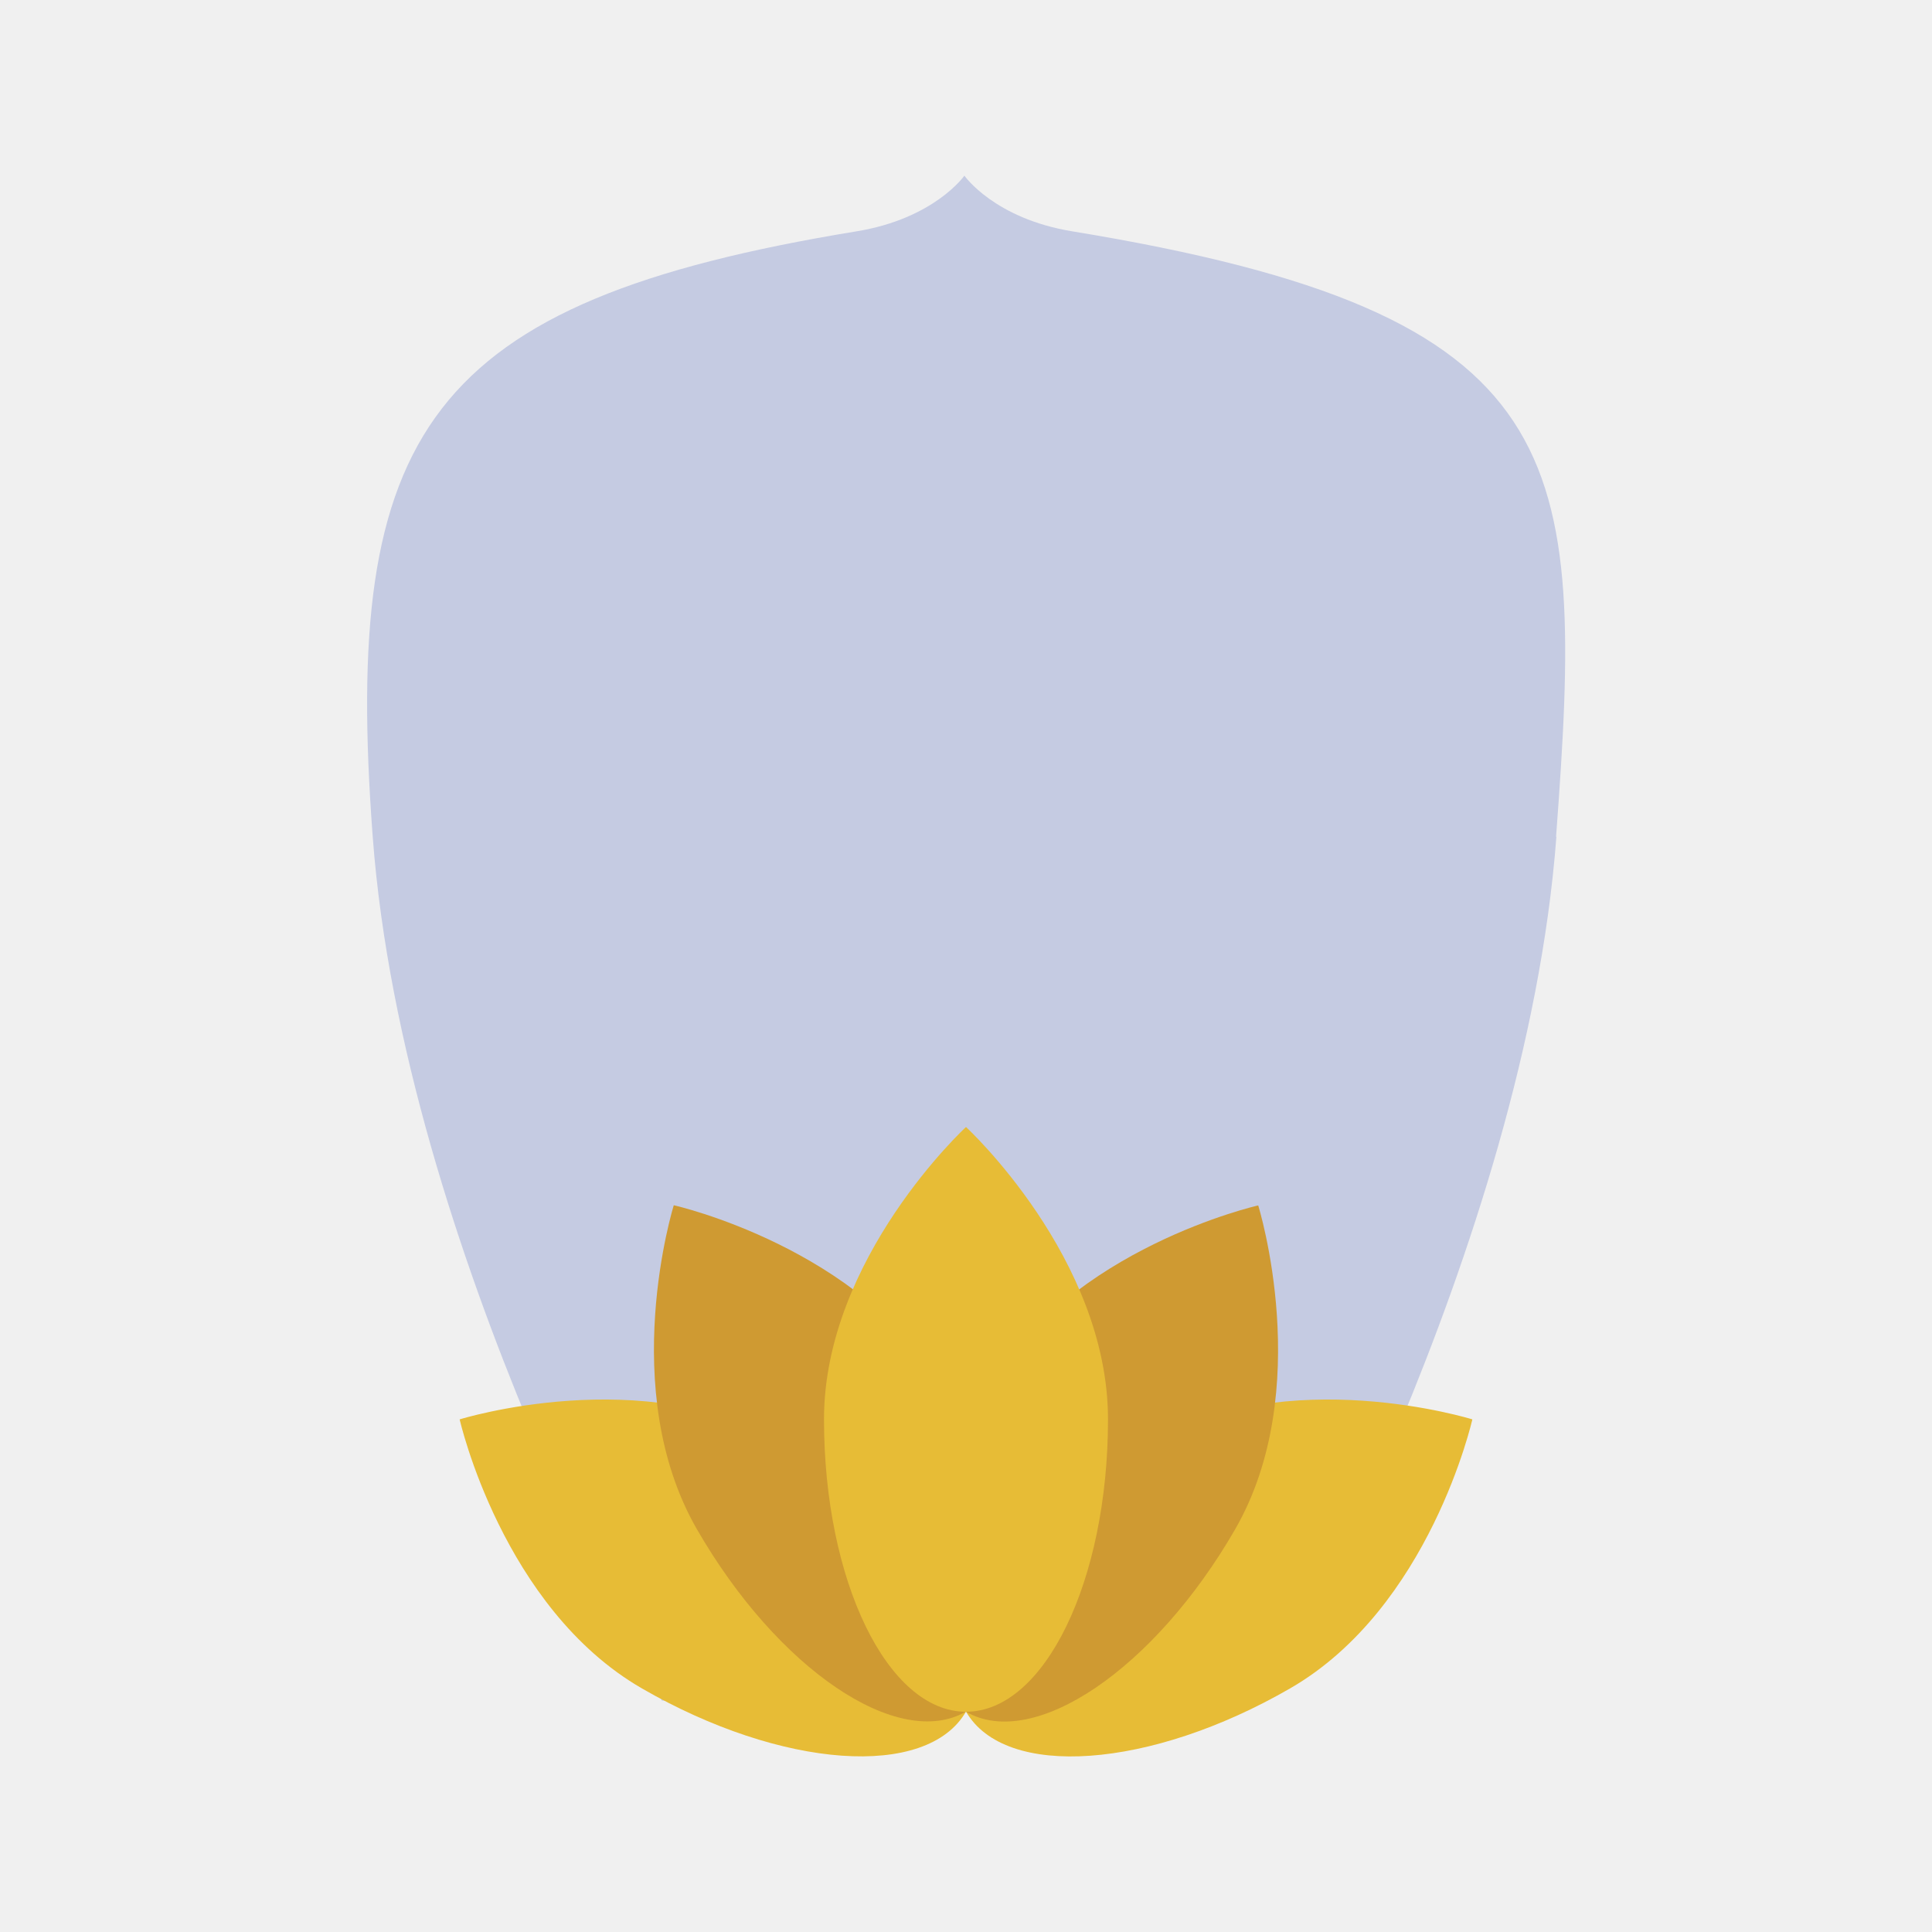
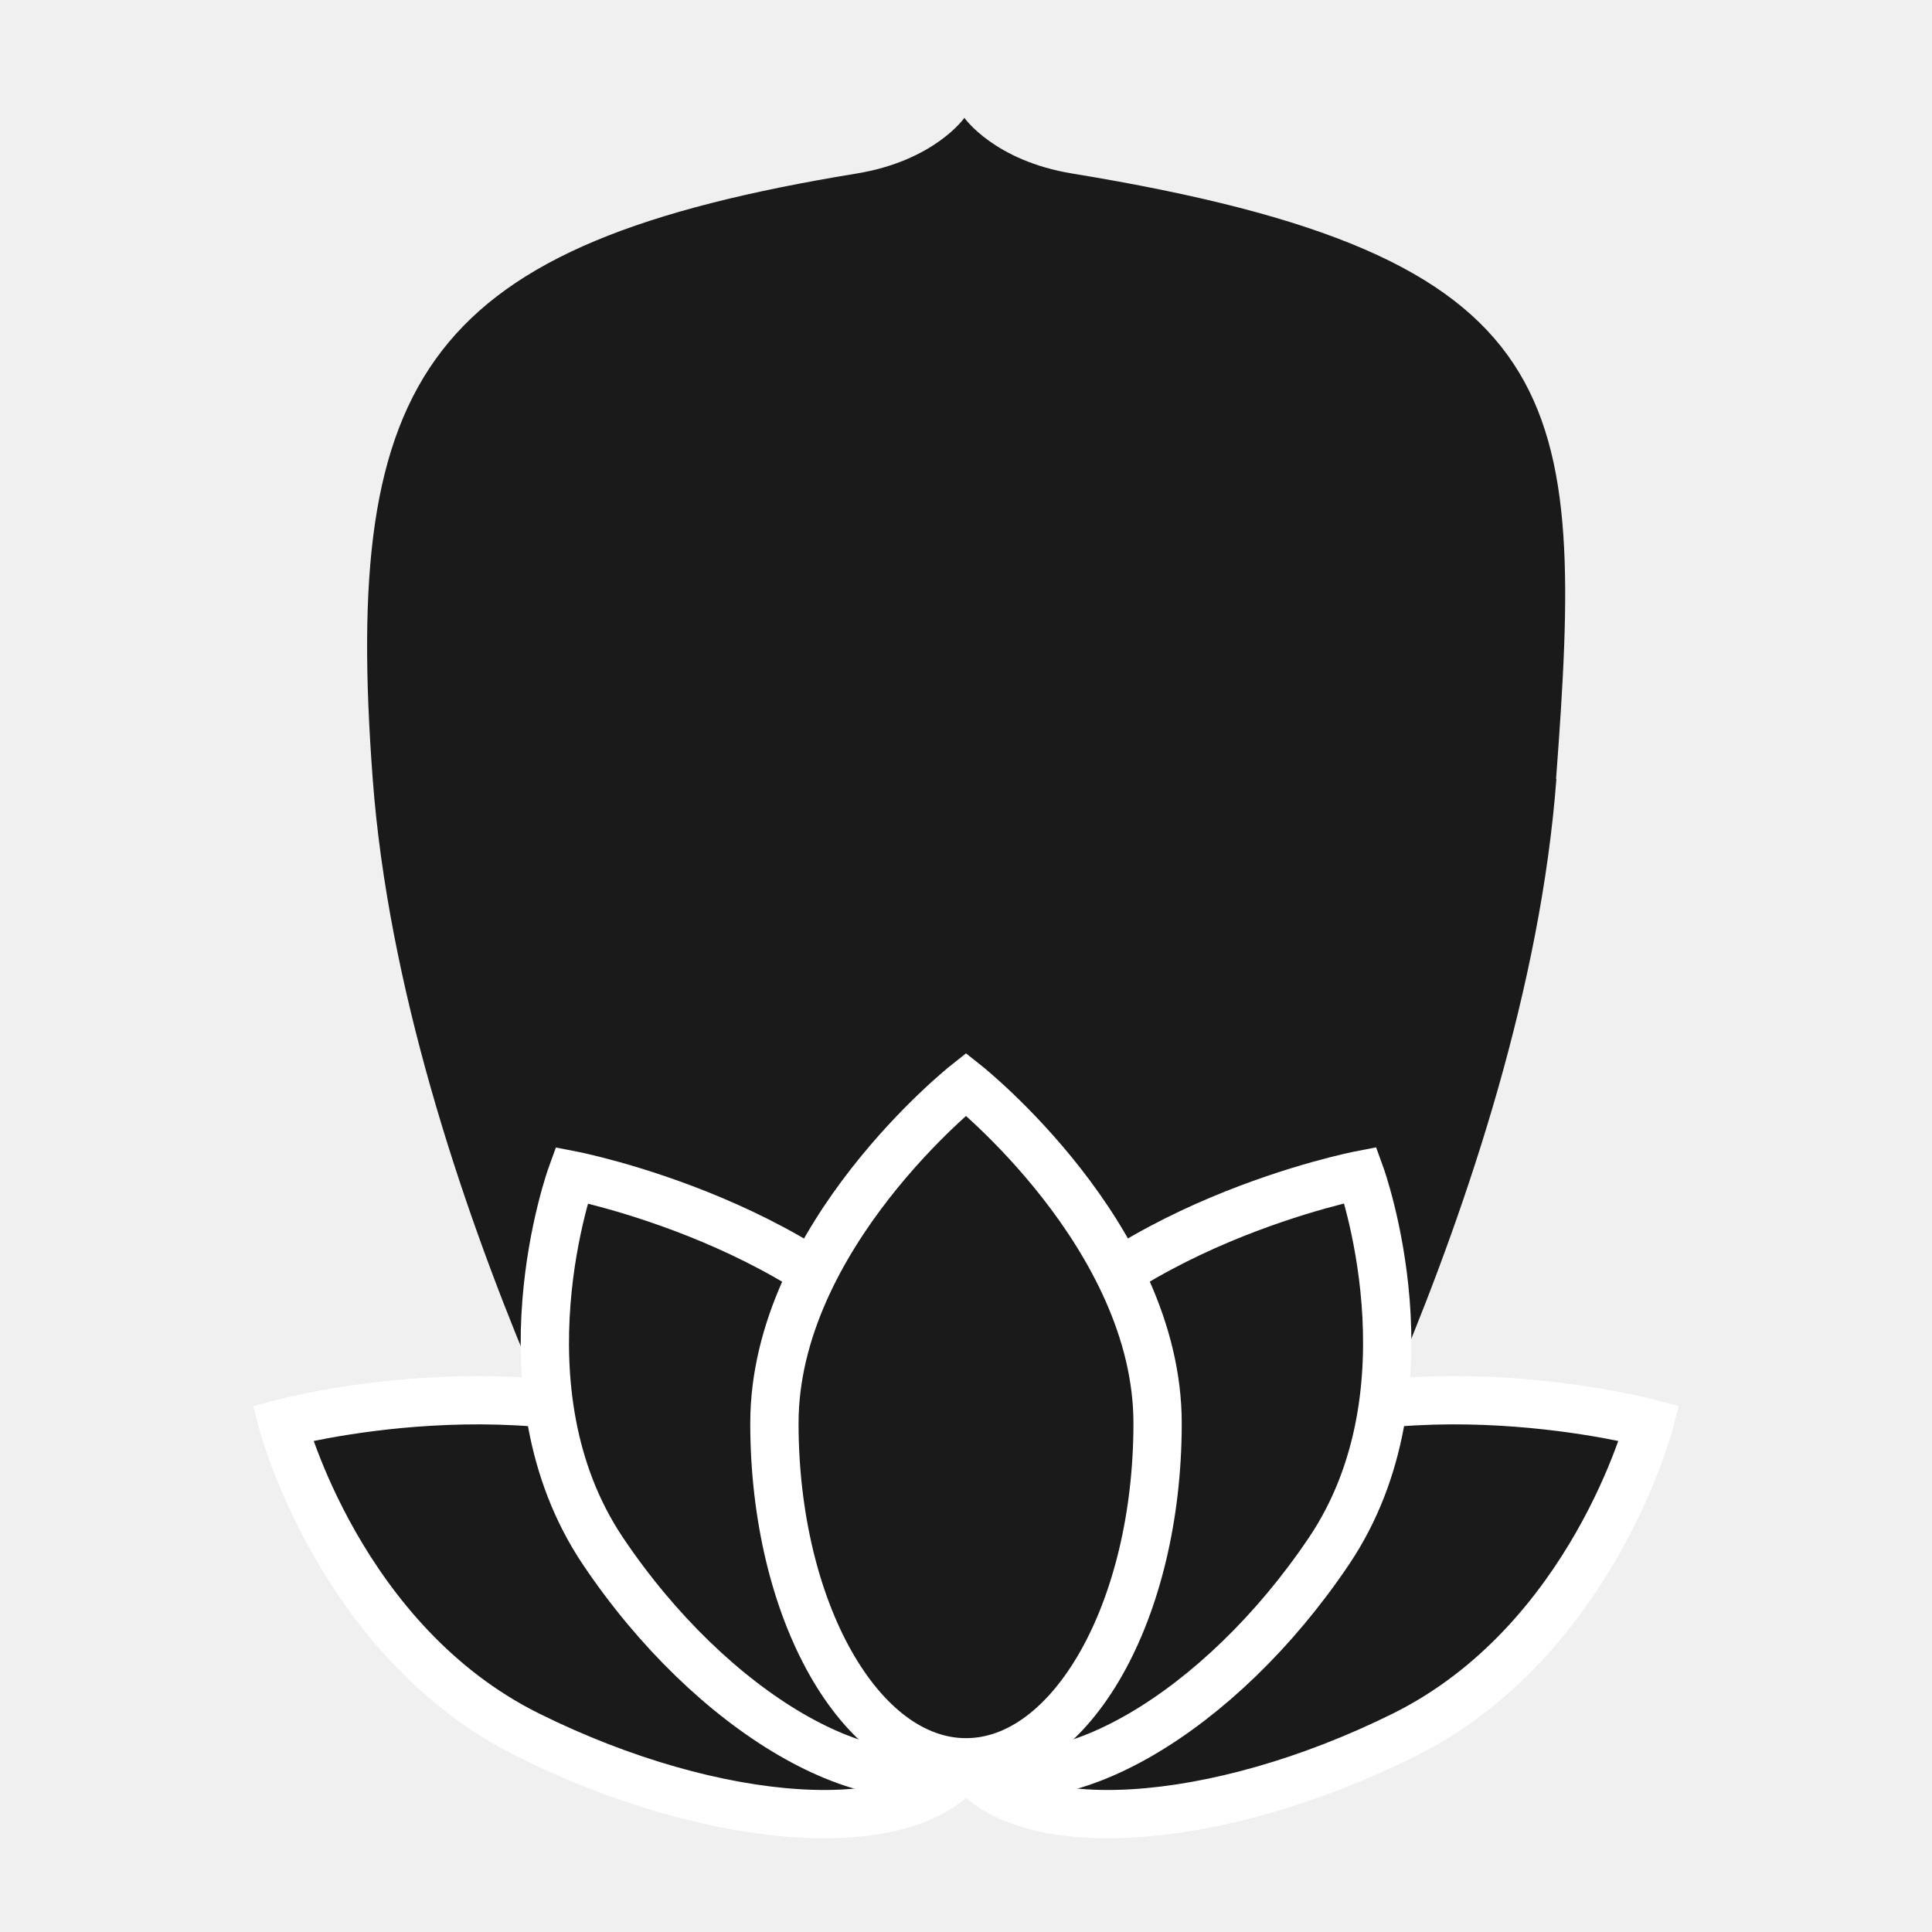
<svg xmlns="http://www.w3.org/2000/svg" id="Layer_1" version="1.1" viewBox="0 0 12 12">
  <defs>
    <style>
      .st0 {
-         fill: #cf9a32;
+         fill-rule: evenodd;
+         stroke: #fff;
+         stroke-miterlimit: 10;
+         stroke-width: .3px;
      }

      .st0, .st1 {
-         fill-rule: evenodd;
-       }
- 
-       .st2 {
-         fill: #c5cbe2;
-       }
- 
-       .st1 {
-         fill: #e7bc36;
+         fill: #1a1a1a;
      }
    </style>
  </defs>
-   <path class="st2" d="M9.665,5.197c.178-2.374.12-3.248-3.004-3.76-.485-.079-.671-.346-.671-.346,0,0-.186.267-.671.346-2.671.438-3.193,1.244-3.004,3.76.192,2.57,1.796,5.366,1.796,5.366h3.76s1.603-2.797,1.796-5.366Z" />
-   <path class="st1" d="M4.868,8.96c.868.501,1.375,1.25,1.132,1.671s-1.145.357-2.013-.144-1.132-1.671-1.132-1.671c0,0,1.145-.357,2.013.144Z" />
-   <path class="st1" d="M8.013,10.487c-.868.501-1.77.566-2.013.144s.263-1.17,1.132-1.671,2.013-.144,2.013-.144c0,0-.263,1.17-1.132,1.671Z" />
-   <path class="st0" d="M5.856,8.618c.501.868.566,1.77.144,2.013s-1.17-.263-1.671-1.132-.144-2.013-.144-2.013c0,0,1.17.263,1.671,1.132Z" />
-   <path class="st0" d="M7.671,9.5c-.501.868-1.25,1.375-1.671,1.132s-.357-1.145.144-2.013,1.671-1.132,1.671-1.132c0,0,.357,1.145-.144,2.013Z" />
-   <path class="st1" d="M6.882,8.816c0,1.003-.395,1.816-.882,1.816s-.882-.813-.882-1.816.882-1.816.882-1.816c0,0,.882.813.882,1.816Z" />
+   <path class="st1" d="M9.665,4.838c.178-2.374.12-3.248-3.004-3.76-.485-.079-.671-.346-.671-.346,0,0-.186.267-.671.346-2.671.438-3.193,1.244-3.004,3.76.192,2.57,1.796,5.366,1.796,5.366h3.76s1.603-2.797,1.796-5.366Z" />
+   <g>
+     <path class="st0" d="M4.473,9.007c1.172.581,1.856,1.449,1.527,1.938s-1.545.414-2.717-.167-1.527-1.938-1.527-1.938c0,0,1.545-.414,2.717.167Z" />
+     <path class="st0" d="M8.717,10.778c-1.172.581-2.388.656-2.717.167s.355-1.357,1.527-1.938,2.717-.167,2.717-.167c0,0-.355,1.357-1.527,1.938Z" />
+     <path class="st0" d="M5.805,8.611c.677,1.007.764,2.053.195,2.335s-1.579-.305-2.255-1.312-.195-2.335-.195-2.335c0,0,1.579.305,2.255,1.312Z" />
+     <path class="st0" d="M8.255,9.633c-.677,1.007-1.686,1.595-2.255,1.312s-.482-1.328.195-2.335,2.255-1.312,2.255-1.312c0,0,.482,1.328-.195,2.335Z" />
+     <path class="st0" d="M7.19,8.84c0,1.163-.533,2.106-1.19,2.106s-1.19-.943-1.19-2.106,1.19-2.106,1.19-2.106c0,0,1.19.943,1.19,2.106Z" />
+   </g>
</svg>
